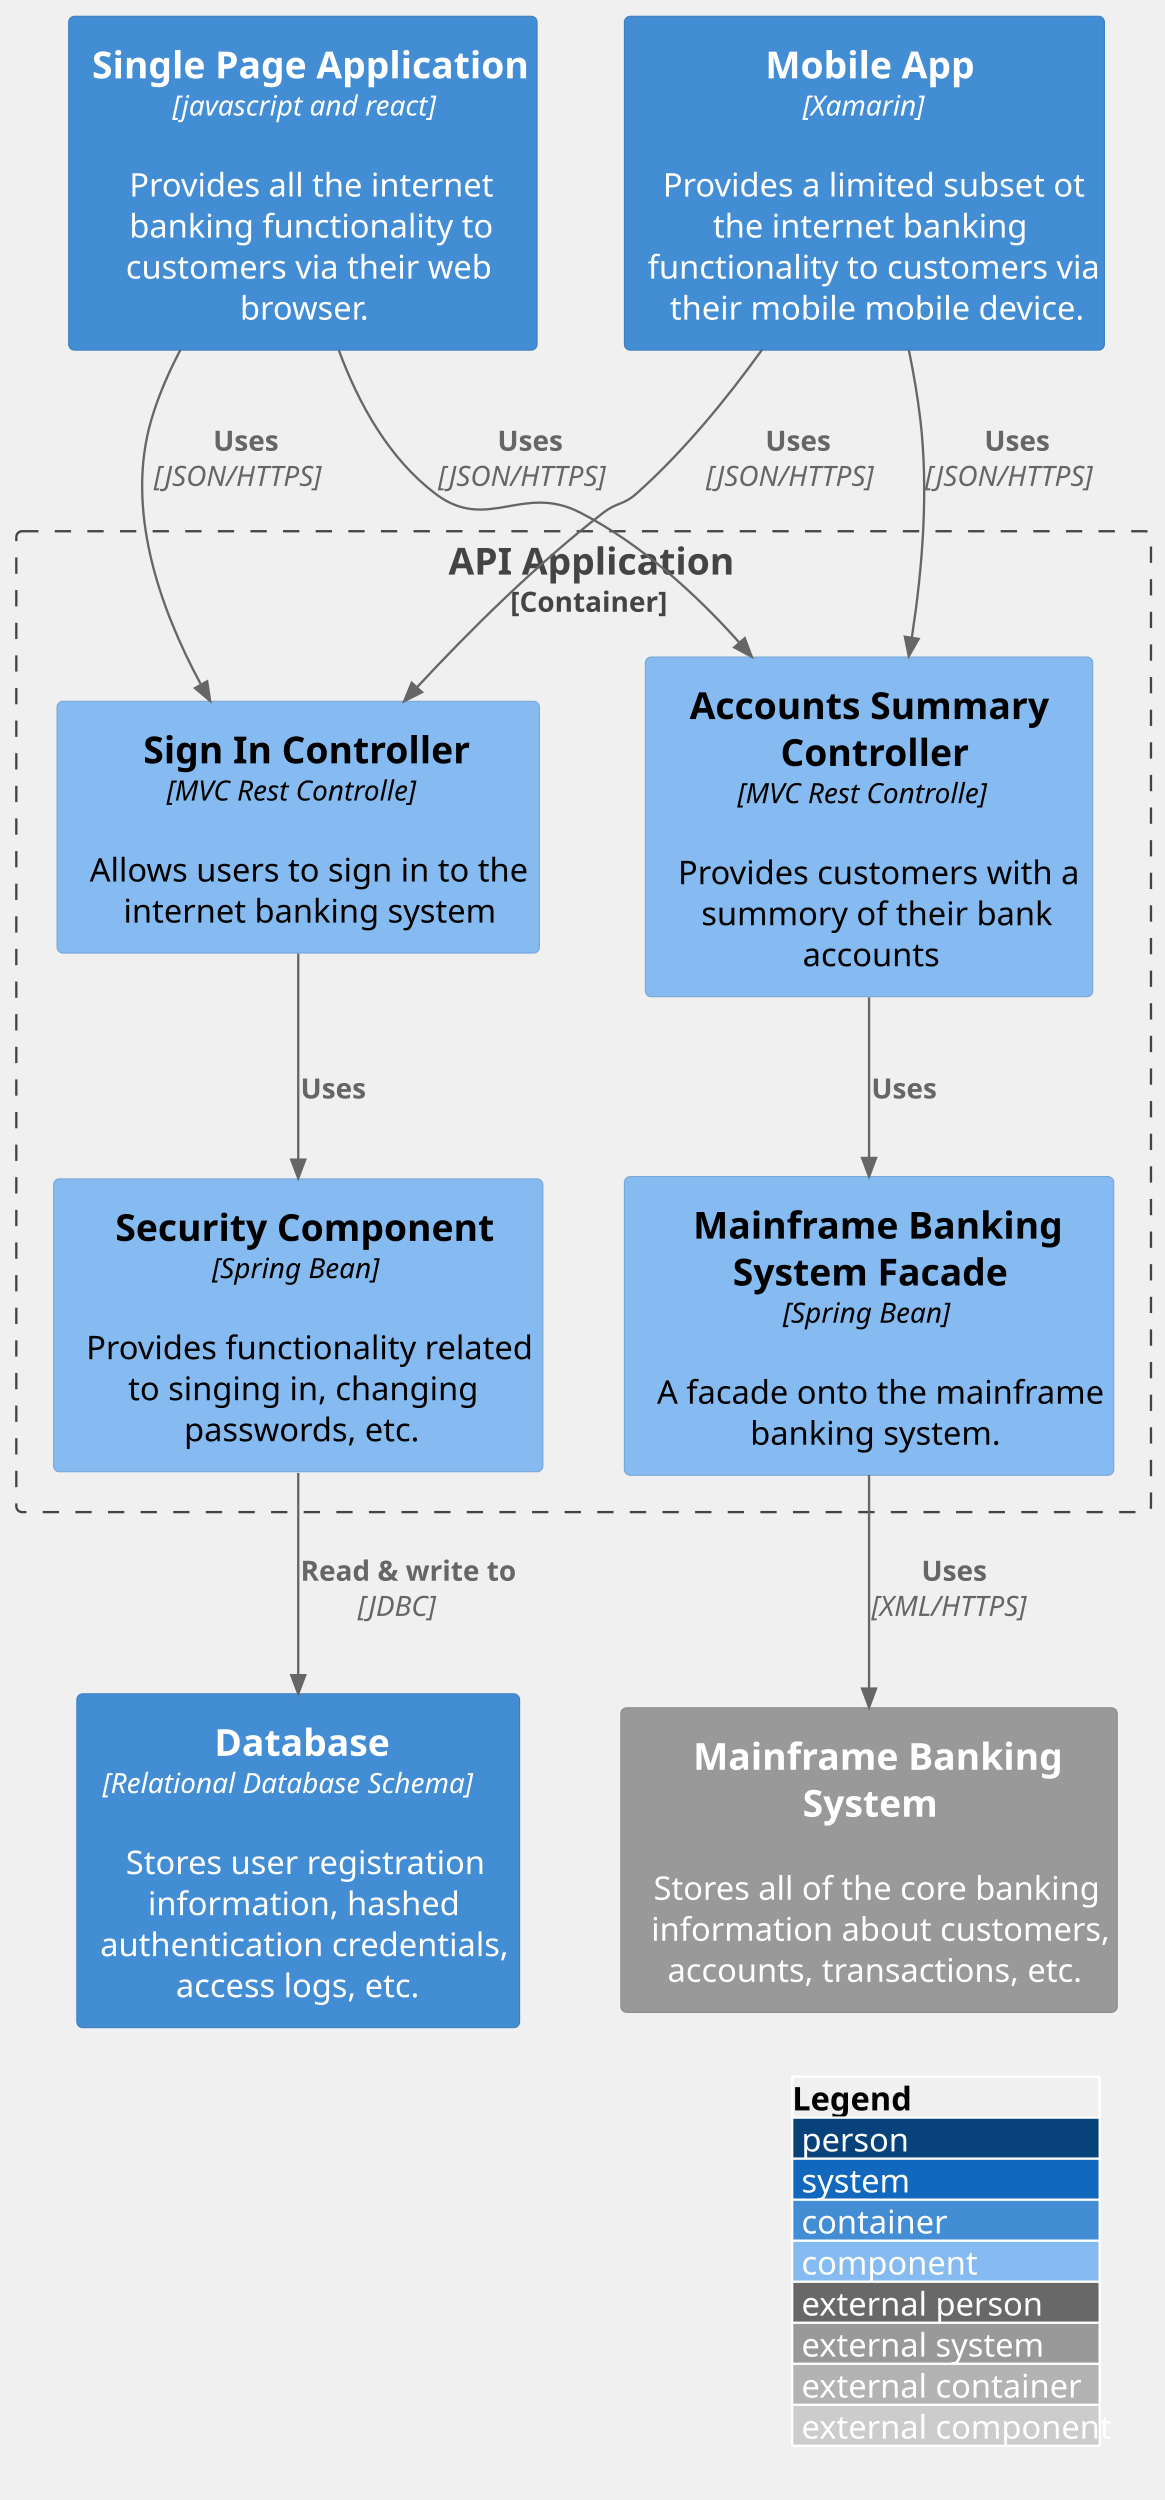
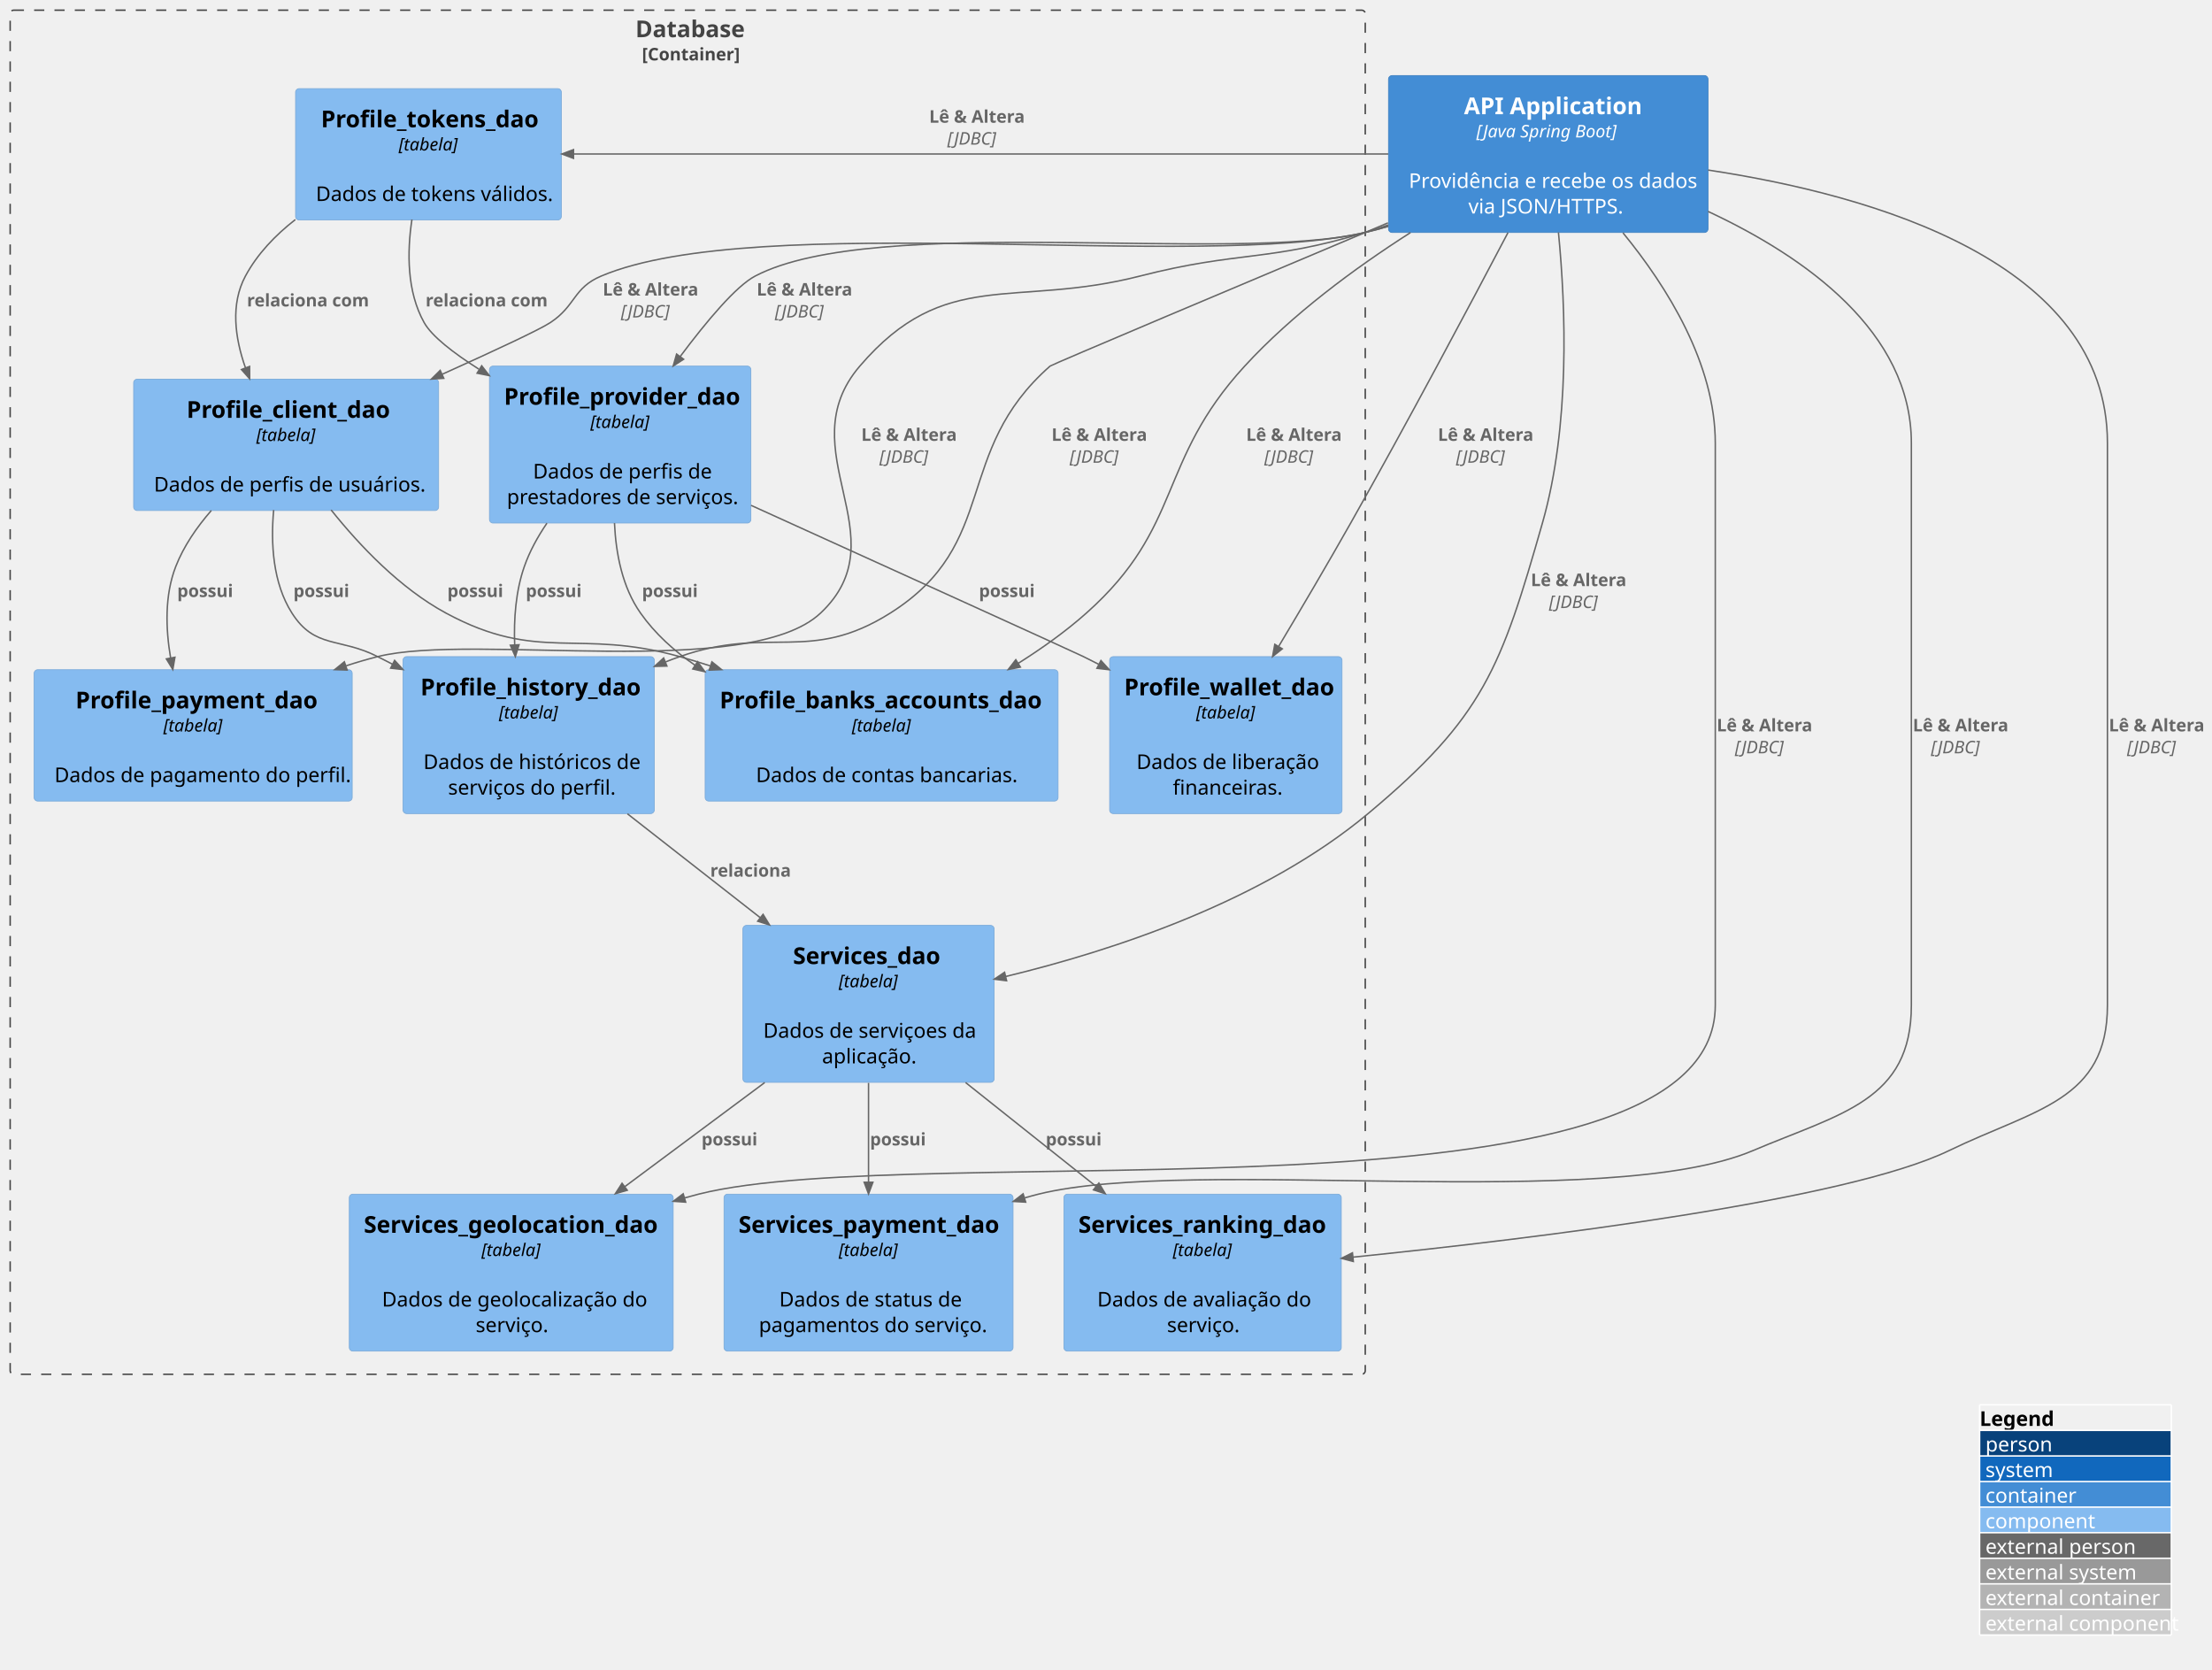
- <svg xmlns="http://www.w3.org/2000/svg" contentStyleType="text/css" height="1073px" preserveAspectRatio="none" style="width:500px;height:1073px;background:#FFFFFF;" version="1.1" viewBox="0 0 500 1073" width="500px" zoomAndPan="magnify">
+ <svg xmlns="http://www.w3.org/2000/svg" contentStyleType="text/css" height="1149px" preserveAspectRatio="none" style="width:1523px;height:1149px;background:#FFFFFF;" version="1.1" viewBox="0 0 1523 1149" width="1523px" zoomAndPan="magnify">
  <defs />
  <g>
-     <g id="cluster_api">
-       <rect height="421" rx="2.5" ry="2.5" style="stroke:#444444;stroke-width:1.0;fill:none;stroke-dasharray:7.0,7.0;" width="487" x="7" y="228" />
-       <text fill="#444444" font-family="sans-serif" font-size="16" font-weight="bold" lengthAdjust="spacing" textLength="116" x="192.5" y="246.609">API Application</text>
-       <text fill="#444444" font-family="sans-serif" font-size="12" font-weight="bold" lengthAdjust="spacing" textLength="63" x="219" y="262.582">[Container]</text>
-     </g>
-     <g id="elem_sign">
-       <rect fill="#85BBF0" height="108.047" rx="2.5" ry="2.5" style="stroke:#78A8D8;stroke-width:0.5;" width="207" x="24.5" y="301" />
-       <text fill="#000000" font-family="sans-serif" font-size="16" font-weight="bold" lengthAdjust="spacing" textLength="133" x="61.5" y="327.609">Sign In Controller</text>
-       <text fill="#000000" font-family="sans-serif" font-size="12" font-style="italic" lengthAdjust="spacing" textLength="113" x="71.5" y="343.582">[MVC Rest Controlle]</text>
-       <text fill="#000000" font-family="sans-serif" font-size="14" lengthAdjust="spacing" textLength="4" x="126" y="360.752"> </text>
-       <text fill="#000000" font-family="sans-serif" font-size="14" lengthAdjust="spacing" textLength="179" x="38.5" y="378.361">Allows users to sign in to the</text>
-       <text fill="#000000" font-family="sans-serif" font-size="14" lengthAdjust="spacing" textLength="150" x="53" y="395.971">internet banking system</text>
-     </g>
-     <g id="elem_accounts">
-       <rect fill="#85BBF0" height="145.781" rx="2.5" ry="2.5" style="stroke:#78A8D8;stroke-width:0.5;" width="192" x="277" y="282" />
-       <text fill="#000000" font-family="sans-serif" font-size="16" font-weight="bold" lengthAdjust="spacing" textLength="150" x="296" y="308.609">Accounts Summary</text>
-       <text fill="#000000" font-family="sans-serif" font-size="16" font-weight="bold" lengthAdjust="spacing" textLength="76" x="335" y="328.734">Controller</text>
-       <text fill="#000000" font-family="sans-serif" font-size="12" font-style="italic" lengthAdjust="spacing" textLength="113" x="316.5" y="344.707">[MVC Rest Controlle]</text>
-       <text fill="#000000" font-family="sans-serif" font-size="14" lengthAdjust="spacing" textLength="4" x="371" y="361.877"> </text>
-       <text fill="#000000" font-family="sans-serif" font-size="14" lengthAdjust="spacing" textLength="164" x="291" y="379.486">Provides customers with a</text>
-       <text fill="#000000" font-family="sans-serif" font-size="14" lengthAdjust="spacing" textLength="140" x="301" y="397.096">summory of their bank</text>
-       <text fill="#000000" font-family="sans-serif" font-size="14" lengthAdjust="spacing" textLength="57" x="344.5" y="414.705">accounts</text>
-     </g>
-     <g id="elem_security">
-       <rect fill="#85BBF0" height="125.656" rx="2.5" ry="2.5" style="stroke:#78A8D8;stroke-width:0.5;" width="210" x="23" y="506" />
-       <text fill="#000000" font-family="sans-serif" font-size="16" font-weight="bold" lengthAdjust="spacing" textLength="157" x="49.5" y="532.609">Security Component</text>
-       <text fill="#000000" font-family="sans-serif" font-size="12" font-style="italic" lengthAdjust="spacing" textLength="74" x="91" y="548.582">[Spring Bean]</text>
-       <text fill="#000000" font-family="sans-serif" font-size="14" lengthAdjust="spacing" textLength="4" x="126" y="565.752"> </text>
-       <text fill="#000000" font-family="sans-serif" font-size="14" lengthAdjust="spacing" textLength="182" x="37" y="583.361">Provides functionality related</text>
-       <text fill="#000000" font-family="sans-serif" font-size="14" lengthAdjust="spacing" textLength="142" x="55" y="600.971">to singing in, changing</text>
-       <text fill="#000000" font-family="sans-serif" font-size="14" lengthAdjust="spacing" textLength="98" x="79" y="618.58">passwords, etc.</text>
-     </g>
-     <g id="elem_mbsfacade">
-       <rect fill="#85BBF0" height="128.172" rx="2.5" ry="2.5" style="stroke:#78A8D8;stroke-width:0.5;" width="210" x="268" y="505" />
-       <text fill="#000000" font-family="sans-serif" font-size="16" font-weight="bold" lengthAdjust="spacing" textLength="147" x="297.5" y="531.609">Mainframe Banking</text>
-       <text fill="#000000" font-family="sans-serif" font-size="16" font-weight="bold" lengthAdjust="spacing" textLength="117" x="314.5" y="551.734">System Facade</text>
-       <text fill="#000000" font-family="sans-serif" font-size="12" font-style="italic" lengthAdjust="spacing" textLength="74" x="336" y="567.707">[Spring Bean]</text>
-       <text fill="#000000" font-family="sans-serif" font-size="14" lengthAdjust="spacing" textLength="4" x="371" y="584.877"> </text>
-       <text fill="#000000" font-family="sans-serif" font-size="14" lengthAdjust="spacing" textLength="182" x="282" y="602.486">A facade onto the mainframe</text>
-       <text fill="#000000" font-family="sans-serif" font-size="14" lengthAdjust="spacing" textLength="102" x="322" y="620.096">banking system.</text>
-     </g>
-     <g id="elem_spa">
-       <rect fill="#438DD5" height="143.266" rx="2.5" ry="2.5" style="stroke:#3C7FC0;stroke-width:0.5;" width="201" x="29.5" y="7" />
-       <text fill="#FFFFFF" font-family="sans-serif" font-size="16" font-weight="bold" lengthAdjust="spacing" textLength="181" x="39.5" y="33.609">Single Page Application</text>
-       <text fill="#FFFFFF" font-family="sans-serif" font-size="12" font-style="italic" lengthAdjust="spacing" textLength="112" x="74" y="49.582">[javascript and react]</text>
-       <text fill="#FFFFFF" font-family="sans-serif" font-size="14" lengthAdjust="spacing" textLength="4" x="128" y="66.752"> </text>
-       <text fill="#FFFFFF" font-family="sans-serif" font-size="14" lengthAdjust="spacing" textLength="149" x="55.5" y="84.361">Provides all the internet</text>
-       <text fill="#FFFFFF" font-family="sans-serif" font-size="14" lengthAdjust="spacing" textLength="145" x="55.5" y="101.971">banking functionality to</text>
-       <text fill="#FFFFFF" font-family="sans-serif" font-size="14" lengthAdjust="spacing" textLength="148" x="54" y="119.58">customers via their web</text>
-       <text fill="#FFFFFF" font-family="sans-serif" font-size="14" lengthAdjust="spacing" textLength="54" x="103" y="137.19">browser.</text>
-     </g>
-     <g id="elem_ma">
-       <rect fill="#438DD5" height="143.266" rx="2.5" ry="2.5" style="stroke:#3C7FC0;stroke-width:0.5;" width="206" x="268" y="7" />
-       <text fill="#FFFFFF" font-family="sans-serif" font-size="16" font-weight="bold" lengthAdjust="spacing" textLength="85" x="328.5" y="33.609">Mobile App</text>
-       <text fill="#FFFFFF" font-family="sans-serif" font-size="12" font-style="italic" lengthAdjust="spacing" textLength="53" x="344.5" y="49.582">[Xamarin]</text>
-       <text fill="#FFFFFF" font-family="sans-serif" font-size="14" lengthAdjust="spacing" textLength="4" x="369" y="66.752"> </text>
-       <text fill="#FFFFFF" font-family="sans-serif" font-size="14" lengthAdjust="spacing" textLength="173" x="284.5" y="84.361">Provides a limited subset ot</text>
-       <text fill="#FFFFFF" font-family="sans-serif" font-size="14" lengthAdjust="spacing" textLength="126" x="306" y="101.971">the internet banking</text>
-       <text fill="#FFFFFF" font-family="sans-serif" font-size="14" lengthAdjust="spacing" textLength="182" x="278" y="119.58">functionality to customers via</text>
-       <text fill="#FFFFFF" font-family="sans-serif" font-size="14" lengthAdjust="spacing" textLength="167" x="287.5" y="137.19">their mobile mobile device.</text>
-     </g>
-     <g id="elem_db">
-       <rect fill="#438DD5" height="143.266" rx="2.5" ry="2.5" style="stroke:#3C7FC0;stroke-width:0.5;" width="190" x="33" y="727" />
-       <text fill="#FFFFFF" font-family="sans-serif" font-size="16" font-weight="bold" lengthAdjust="spacing" textLength="72" x="92" y="753.609">Database</text>
-       <text fill="#FFFFFF" font-family="sans-serif" font-size="12" font-style="italic" lengthAdjust="spacing" textLength="168" x="44" y="769.582">[Relational Database Schema]</text>
-       <text fill="#FFFFFF" font-family="sans-serif" font-size="14" lengthAdjust="spacing" textLength="4" x="126" y="786.752"> </text>
-       <text fill="#FFFFFF" font-family="sans-serif" font-size="14" lengthAdjust="spacing" textLength="148" x="54" y="804.361">Stores user registration</text>
-       <text fill="#FFFFFF" font-family="sans-serif" font-size="14" lengthAdjust="spacing" textLength="125" x="63.5" y="821.971">information, hashed</text>
-       <text fill="#FFFFFF" font-family="sans-serif" font-size="14" lengthAdjust="spacing" textLength="166" x="43" y="839.58">authentication credentials,</text>
-       <text fill="#FFFFFF" font-family="sans-serif" font-size="14" lengthAdjust="spacing" textLength="105" x="75.5" y="857.189">access logs, etc.</text>
-     </g>
-     <g id="elem_mbs">
-       <rect fill="#999999" height="130.688" rx="2.5" ry="2.5" style="stroke:#8A8A8A;stroke-width:0.5;" width="213" x="266.5" y="733" />
-       <text fill="#FFFFFF" font-family="sans-serif" font-size="16" font-weight="bold" lengthAdjust="spacing" textLength="147" x="297.5" y="759.609">Mainframe Banking</text>
-       <text fill="#FFFFFF" font-family="sans-serif" font-size="16" font-weight="bold" lengthAdjust="spacing" textLength="57" x="344.5" y="779.734">System</text>
-       <text fill="#FFFFFF" font-family="sans-serif" font-size="14" lengthAdjust="spacing" textLength="4" x="371" y="797.783"> </text>
-       <text fill="#FFFFFF" font-family="sans-serif" font-size="14" lengthAdjust="spacing" textLength="185" x="280.5" y="815.393">Stores all of the core banking</text>
-       <text fill="#FFFFFF" font-family="sans-serif" font-size="14" lengthAdjust="spacing" textLength="183" x="279.5" y="833.002">information about customers,</text>
-       <text fill="#FFFFFF" font-family="sans-serif" font-size="14" lengthAdjust="spacing" textLength="173" x="286.5" y="850.611">accounts, transactions, etc.</text>
-     </g>
-     <g id="link_sign_security">
-       <path d="M128,409.22 C128,436.02 128,468.85 128,497.7 " fill="none" id="sign-to-security" style="stroke:#666666;stroke-width:1.0;" />
-       <polygon fill="#666666" points="128,505.72,131,497.72,125,497.72,128,505.72" style="stroke:#666666;stroke-width:1.0;" />
-       <text fill="#666666" font-family="sans-serif" font-size="12" font-weight="bold" lengthAdjust="spacing" textLength="29" x="129" y="471.457">Uses</text>
-     </g>
-     <g id="link_accounts_mbsfacade">
-       <path d="M373,428.07 C373,450.31 373,474.77 373,496.94 " fill="none" id="accounts-to-mbsfacade" style="stroke:#666666;stroke-width:1.0;" />
-       <polygon fill="#666666" points="373,504.99,376,496.99,370,496.99,373,504.99" style="stroke:#666666;stroke-width:1.0;" />
-       <text fill="#666666" font-family="sans-serif" font-size="12" font-weight="bold" lengthAdjust="spacing" textLength="29" x="374" y="471.457">Uses</text>
-     </g>
-     <g id="link_security_db">
-       <path d="M128,632.17 C128,658.87 128,690.38 128,718.69 " fill="none" id="security-to-db" style="stroke:#666666;stroke-width:1.0;" />
-       <polygon fill="#666666" points="128,726.98,131,718.98,125,718.98,128,726.98" style="stroke:#666666;stroke-width:1.0;" />
-       <text fill="#666666" font-family="sans-serif" font-size="12" font-weight="bold" lengthAdjust="spacing" textLength="87" x="129" y="678.457">Read &amp; write to</text>
-       <text fill="#666666" font-family="sans-serif" font-size="12" font-style="italic" lengthAdjust="spacing" textLength="38" x="153.5" y="693.551">[JDBC]</text>
-     </g>
-     <g id="link_mbsfacade_mbs">
-       <path d="M373,633.07 C373,661.44 373,695.09 373,724.54 " fill="none" id="mbsfacade-to-mbs" style="stroke:#666666;stroke-width:1.0;" />
-       <polygon fill="#666666" points="373,732.72,376,724.72,370,724.72,373,732.72" style="stroke:#666666;stroke-width:1.0;" />
-       <text fill="#666666" font-family="sans-serif" font-size="12" font-weight="bold" lengthAdjust="spacing" textLength="29" x="395.5" y="678.457">Uses</text>
-       <text fill="#666666" font-family="sans-serif" font-size="12" font-style="italic" lengthAdjust="spacing" textLength="72" x="374" y="693.551">[XML/HTTPS]</text>
-     </g>
-     <g id="link_spa_sign">
-       <path d="M77.48,150.07 C72.39,159.73 68,169.84 65,180 C53.71,218.24 68.18,260.3 86.08,293.49 " fill="none" id="spa-to-sign" style="stroke:#666666;stroke-width:1.0;" />
-       <polygon fill="#666666" points="90.19,300.86,88.91,292.413,83.671,295.337,90.19,300.86" style="stroke:#666666;stroke-width:1.0;" />
-       <text fill="#666666" font-family="sans-serif" font-size="12" font-weight="bold" lengthAdjust="spacing" textLength="29" x="91.5" y="193.457">Uses</text>
-       <text fill="#666666" font-family="sans-serif" font-size="12" font-style="italic" lengthAdjust="spacing" textLength="80" x="66" y="208.551">[JSON/HTTPS]</text>
-     </g>
-     <g id="link_spa_accounts">
-       <path d="M145.43,150.34 C153.94,173.4 167.01,196.92 187,212 C209.18,228.74 224.31,207.26 249,220 C274.88,233.35 298.15,254.37 317.36,275.84 " fill="none" id="spa-to-accounts" style="stroke:#666666;stroke-width:1.0;" />
-       <polygon fill="#666666" points="322.66,281.9,319.643,273.906,315.131,277.861,322.66,281.9" style="stroke:#666666;stroke-width:1.0;" />
-       <text fill="#666666" font-family="sans-serif" font-size="12" font-weight="bold" lengthAdjust="spacing" textLength="29" x="213.5" y="193.457">Uses</text>
-       <text fill="#666666" font-family="sans-serif" font-size="12" font-style="italic" lengthAdjust="spacing" textLength="80" x="188" y="208.551">[JSON/HTTPS]</text>
-     </g>
-     <g id="link_ma_sign">
-       <path d="M327.09,150.06 C311.66,171.52 293.1,194.13 273,212 C267.64,216.76 264.67,215.62 259,220 C230.4,242.1 201.95,270.26 178.91,295.05 " fill="none" id="ma-to-sign" style="stroke:#666666;stroke-width:1.0;" />
-       <polygon fill="#666666" points="173.48,300.94,181.109,297.093,176.699,293.025,173.48,300.94" style="stroke:#666666;stroke-width:1.0;" />
-       <text fill="#666666" font-family="sans-serif" font-size="12" font-weight="bold" lengthAdjust="spacing" textLength="29" x="328.5" y="193.457">Uses</text>
-       <text fill="#666666" font-family="sans-serif" font-size="12" font-style="italic" lengthAdjust="spacing" textLength="80" x="303" y="208.551">[JSON/HTTPS]</text>
-     </g>
-     <g id="link_ma_accounts">
-       <path d="M390.08,150.23 C392.11,160.16 393.86,170.29 395,180 C398.6,210.54 395.93,244.07 391.38,273.47 " fill="none" id="ma-to-accounts" style="stroke:#666666;stroke-width:1.0;" />
-       <polygon fill="#666666" points="390.05,281.65,394.283,274.228,388.359,273.275,390.05,281.65" style="stroke:#666666;stroke-width:1.0;" />
-       <text fill="#666666" font-family="sans-serif" font-size="12" font-weight="bold" lengthAdjust="spacing" textLength="29" x="422.5" y="193.457">Uses</text>
-       <text fill="#666666" font-family="sans-serif" font-size="12" font-style="italic" lengthAdjust="spacing" textLength="80" x="397" y="208.551">[JSON/HTTPS]</text>
-     </g>
-     <rect height="174.484" rx="7.5" ry="7.5" style="stroke:#00000000;stroke-width:1.0;fill:none;" width="144" x="334" y="883.266" />
-     <text fill="#000000" font-family="sans-serif" font-size="14" font-weight="bold" lengthAdjust="spacing" textLength="53" x="340" y="905.799">Legend</text>
-     <text fill="#FFFFFF" font-family="sans-serif" font-size="14" lengthAdjust="spacing" textLength="4" x="393" y="905.799"> </text>
-     <rect fill="#08427B" height="17.609" style="stroke:none;stroke-width:1.0;" width="132" x="340" y="908.875" />
-     <text fill="#FFFFFF" font-family="sans-serif" font-size="14" lengthAdjust="spacing" textLength="44" x="344" y="923.408">person</text>
-     <rect fill="#1168BD" height="17.609" style="stroke:none;stroke-width:1.0;" width="132" x="340" y="926.484" />
-     <text fill="#FFFFFF" font-family="sans-serif" font-size="14" lengthAdjust="spacing" textLength="44" x="344" y="941.018">system</text>
-     <rect fill="#438DD5" height="17.609" style="stroke:none;stroke-width:1.0;" width="132" x="340" y="944.094" />
-     <text fill="#FFFFFF" font-family="sans-serif" font-size="14" lengthAdjust="spacing" textLength="59" x="344" y="958.627">container</text>
-     <rect fill="#85BBF0" height="17.609" style="stroke:none;stroke-width:1.0;" width="132" x="340" y="961.703" />
-     <text fill="#FFFFFF" font-family="sans-serif" font-size="14" lengthAdjust="spacing" textLength="70" x="344" y="976.236">component</text>
-     <rect fill="#686868" height="17.609" style="stroke:none;stroke-width:1.0;" width="132" x="340" y="979.312" />
-     <text fill="#FFFFFF" font-family="sans-serif" font-size="14" lengthAdjust="spacing" textLength="98" x="344" y="993.846">external person</text>
-     <rect fill="#999999" height="17.609" style="stroke:none;stroke-width:1.0;" width="132" x="340" y="996.922" />
-     <text fill="#FFFFFF" font-family="sans-serif" font-size="14" lengthAdjust="spacing" textLength="98" x="344" y="1011.455">external system</text>
-     <rect fill="#B3B3B3" height="17.609" style="stroke:none;stroke-width:1.0;" width="132" x="340" y="1014.531" />
-     <text fill="#FFFFFF" font-family="sans-serif" font-size="14" lengthAdjust="spacing" textLength="113" x="344" y="1029.064">external container</text>
-     <rect fill="#CCCCCC" height="17.609" style="stroke:none;stroke-width:1.0;" width="132" x="340" y="1032.141" />
-     <text fill="#FFFFFF" font-family="sans-serif" font-size="14" lengthAdjust="spacing" textLength="124" x="344" y="1046.674">external component</text>
-     <line style="stroke:#FFFFFF;stroke-width:1.0;" x1="340" x2="472" y1="891.266" y2="891.266" />
-     <line style="stroke:#FFFFFF;stroke-width:1.0;" x1="340" x2="472" y1="908.875" y2="908.875" />
-     <line style="stroke:#FFFFFF;stroke-width:1.0;" x1="340" x2="472" y1="926.484" y2="926.484" />
-     <line style="stroke:#FFFFFF;stroke-width:1.0;" x1="340" x2="472" y1="944.094" y2="944.094" />
-     <line style="stroke:#FFFFFF;stroke-width:1.0;" x1="340" x2="472" y1="961.703" y2="961.703" />
-     <line style="stroke:#FFFFFF;stroke-width:1.0;" x1="340" x2="472" y1="979.312" y2="979.312" />
-     <line style="stroke:#FFFFFF;stroke-width:1.0;" x1="340" x2="472" y1="996.922" y2="996.922" />
-     <line style="stroke:#FFFFFF;stroke-width:1.0;" x1="340" x2="472" y1="1014.531" y2="1014.531" />
-     <line style="stroke:#FFFFFF;stroke-width:1.0;" x1="340" x2="472" y1="1032.141" y2="1032.141" />
-     <line style="stroke:#FFFFFF;stroke-width:1.0;" x1="340" x2="472" y1="1049.75" y2="1049.75" />
-     <line style="stroke:#FFFFFF;stroke-width:1.0;" x1="340" x2="340" y1="891.266" y2="1049.75" />
-     <line style="stroke:#FFFFFF;stroke-width:1.0;" x1="472" x2="472" y1="891.266" y2="1049.75" />
+     <g id="cluster_database">
+       <rect height="939" rx="2.5" ry="2.5" style="stroke:#444444;stroke-width:1.0;fill:none;stroke-dasharray:7.0,7.0;" width="933" x="7" y="7" />
+       <text fill="#444444" font-family="sans-serif" font-size="16" font-weight="bold" lengthAdjust="spacing" textLength="72" x="437.5" y="25.609">Database</text>
+       <text fill="#444444" font-family="sans-serif" font-size="12" font-weight="bold" lengthAdjust="spacing" textLength="63" x="442" y="41.582">[Container]</text>
+     </g>
+     <g id="elem_pt">
+       <rect fill="#85BBF0" height="90.438" rx="2.5" ry="2.5" style="stroke:#78A8D8;stroke-width:0.5;" width="183" x="203.5" y="61" />
+       <text fill="#000000" font-family="sans-serif" font-size="16" font-weight="bold" lengthAdjust="spacing" textLength="148" x="221" y="87.609">Profile_tokens_dao</text>
+       <text fill="#000000" font-family="sans-serif" font-size="12" font-style="italic" lengthAdjust="spacing" textLength="41" x="274.5" y="103.582">[tabela]</text>
+       <text fill="#000000" font-family="sans-serif" font-size="14" lengthAdjust="spacing" textLength="4" x="293" y="120.752"> </text>
+       <text fill="#000000" font-family="sans-serif" font-size="14" lengthAdjust="spacing" textLength="159" x="217.5" y="138.361">Dados de tokens válidos.</text>
+     </g>
+     <g id="elem_pc">
+       <rect fill="#85BBF0" height="90.438" rx="2.5" ry="2.5" style="stroke:#78A8D8;stroke-width:0.5;" width="210" x="92" y="261" />
+       <text fill="#000000" font-family="sans-serif" font-size="16" font-weight="bold" lengthAdjust="spacing" textLength="137" x="128.5" y="287.609">Profile_client_dao</text>
+       <text fill="#000000" font-family="sans-serif" font-size="12" font-style="italic" lengthAdjust="spacing" textLength="41" x="176.5" y="303.582">[tabela]</text>
+       <text fill="#000000" font-family="sans-serif" font-size="14" lengthAdjust="spacing" textLength="4" x="195" y="320.752"> </text>
+       <text fill="#000000" font-family="sans-serif" font-size="14" lengthAdjust="spacing" textLength="182" x="106" y="338.361">Dados de perfis de usuários.</text>
+     </g>
+     <g id="elem_pp">
+       <rect fill="#85BBF0" height="108.047" rx="2.5" ry="2.5" style="stroke:#78A8D8;stroke-width:0.5;" width="180" x="337" y="252" />
+       <text fill="#000000" font-family="sans-serif" font-size="16" font-weight="bold" lengthAdjust="spacing" textLength="160" x="347" y="278.609">Profile_provider_dao</text>
+       <text fill="#000000" font-family="sans-serif" font-size="12" font-style="italic" lengthAdjust="spacing" textLength="41" x="406.5" y="294.582">[tabela]</text>
+       <text fill="#000000" font-family="sans-serif" font-size="14" lengthAdjust="spacing" textLength="4" x="425" y="311.752"> </text>
+       <text fill="#000000" font-family="sans-serif" font-size="14" lengthAdjust="spacing" textLength="120" x="367" y="329.361">Dados de perfis de</text>
+       <text fill="#000000" font-family="sans-serif" font-size="14" lengthAdjust="spacing" textLength="156" x="349" y="346.971">prestadores de serviços.</text>
+     </g>
+     <g id="elem_ppc">
+       <rect fill="#85BBF0" height="90.438" rx="2.5" ry="2.5" style="stroke:#78A8D8;stroke-width:0.5;" width="219" x="23.5" y="461" />
+       <text fill="#000000" font-family="sans-serif" font-size="16" font-weight="bold" lengthAdjust="spacing" textLength="162" x="52" y="487.609">Profile_payment_dao</text>
+       <text fill="#000000" font-family="sans-serif" font-size="12" font-style="italic" lengthAdjust="spacing" textLength="41" x="112.5" y="503.582">[tabela]</text>
+       <text fill="#000000" font-family="sans-serif" font-size="14" lengthAdjust="spacing" textLength="4" x="131" y="520.752"> </text>
+       <text fill="#000000" font-family="sans-serif" font-size="14" lengthAdjust="spacing" textLength="195" x="37.5" y="538.361">Dados de pagamento do perfil.</text>
+     </g>
+     <g id="elem_ph">
+       <rect fill="#85BBF0" height="108.047" rx="2.5" ry="2.5" style="stroke:#78A8D8;stroke-width:0.5;" width="173" x="277.5" y="452" />
+       <text fill="#000000" font-family="sans-serif" font-size="16" font-weight="bold" lengthAdjust="spacing" textLength="149" x="289.5" y="478.609">Profile_history_dao</text>
+       <text fill="#000000" font-family="sans-serif" font-size="12" font-style="italic" lengthAdjust="spacing" textLength="41" x="343.5" y="494.582">[tabela]</text>
+       <text fill="#000000" font-family="sans-serif" font-size="14" lengthAdjust="spacing" textLength="4" x="362" y="511.752"> </text>
+       <text fill="#000000" font-family="sans-serif" font-size="14" lengthAdjust="spacing" textLength="145" x="291.5" y="529.361">Dados de históricos de</text>
+       <text fill="#000000" font-family="sans-serif" font-size="14" lengthAdjust="spacing" textLength="111" x="308.5" y="546.971">serviços do perfil.</text>
+     </g>
+     <g id="elem_pba">
+       <rect fill="#85BBF0" height="90.438" rx="2.5" ry="2.5" style="stroke:#78A8D8;stroke-width:0.5;" width="243" x="485.5" y="461" />
+       <text fill="#000000" font-family="sans-serif" font-size="16" font-weight="bold" lengthAdjust="spacing" textLength="223" x="495.5" y="487.609">Profile_banks_accounts_dao</text>
+       <text fill="#000000" font-family="sans-serif" font-size="12" font-style="italic" lengthAdjust="spacing" textLength="41" x="586.5" y="503.582">[tabela]</text>
+       <text fill="#000000" font-family="sans-serif" font-size="14" lengthAdjust="spacing" textLength="4" x="605" y="520.752"> </text>
+       <text fill="#000000" font-family="sans-serif" font-size="14" lengthAdjust="spacing" textLength="177" x="520.5" y="538.361">Dados de contas bancarias.</text>
+     </g>
+     <g id="elem_pbw">
+       <rect fill="#85BBF0" height="108.047" rx="2.5" ry="2.5" style="stroke:#78A8D8;stroke-width:0.5;" width="160" x="764" y="452" />
+       <text fill="#000000" font-family="sans-serif" font-size="16" font-weight="bold" lengthAdjust="spacing" textLength="140" x="774" y="478.609">Profile_wallet_dao</text>
+       <text fill="#000000" font-family="sans-serif" font-size="12" font-style="italic" lengthAdjust="spacing" textLength="41" x="823.5" y="494.582">[tabela]</text>
+       <text fill="#000000" font-family="sans-serif" font-size="14" lengthAdjust="spacing" textLength="4" x="842" y="511.752"> </text>
+       <text fill="#000000" font-family="sans-serif" font-size="14" lengthAdjust="spacing" textLength="123" x="782.5" y="529.361">Dados de liberação</text>
+       <text fill="#000000" font-family="sans-serif" font-size="14" lengthAdjust="spacing" textLength="73" x="807.5" y="546.971">financeiras.</text>
+     </g>
+     <g id="elem_service">
+       <rect fill="#85BBF0" height="108.047" rx="2.5" ry="2.5" style="stroke:#78A8D8;stroke-width:0.5;" width="173" x="511.5" y="637" />
+       <text fill="#000000" font-family="sans-serif" font-size="16" font-weight="bold" lengthAdjust="spacing" textLength="104" x="546" y="663.609">Services_dao</text>
+       <text fill="#000000" font-family="sans-serif" font-size="12" font-style="italic" lengthAdjust="spacing" textLength="41" x="577.5" y="679.582">[tabela]</text>
+       <text fill="#000000" font-family="sans-serif" font-size="14" lengthAdjust="spacing" textLength="4" x="596" y="696.752"> </text>
+       <text fill="#000000" font-family="sans-serif" font-size="14" lengthAdjust="spacing" textLength="145" x="525.5" y="714.361">Dados de serviçoes da</text>
+       <text fill="#000000" font-family="sans-serif" font-size="14" lengthAdjust="spacing" textLength="64" x="566" y="731.971">aplicação.</text>
+     </g>
+     <g id="elem_sg">
+       <rect fill="#85BBF0" height="108.047" rx="2.5" ry="2.5" style="stroke:#78A8D8;stroke-width:0.5;" width="223" x="240.5" y="822" />
+       <text fill="#000000" font-family="sans-serif" font-size="16" font-weight="bold" lengthAdjust="spacing" textLength="203" x="250.5" y="848.609">Services_geolocation_dao</text>
+       <text fill="#000000" font-family="sans-serif" font-size="12" font-style="italic" lengthAdjust="spacing" textLength="41" x="331.5" y="864.582">[tabela]</text>
+       <text fill="#000000" font-family="sans-serif" font-size="14" lengthAdjust="spacing" textLength="4" x="350" y="881.752"> </text>
+       <text fill="#000000" font-family="sans-serif" font-size="14" lengthAdjust="spacing" textLength="178" x="263" y="899.361">Dados de geolocalização do</text>
+       <text fill="#000000" font-family="sans-serif" font-size="14" lengthAdjust="spacing" textLength="49" x="327.5" y="916.971">serviço.</text>
+     </g>
+     <g id="elem_sp">
+       <rect fill="#85BBF0" height="108.047" rx="2.5" ry="2.5" style="stroke:#78A8D8;stroke-width:0.5;" width="199" x="498.5" y="822" />
+       <text fill="#000000" font-family="sans-serif" font-size="16" font-weight="bold" lengthAdjust="spacing" textLength="179" x="508.5" y="848.609">Services_payment_dao</text>
+       <text fill="#000000" font-family="sans-serif" font-size="12" font-style="italic" lengthAdjust="spacing" textLength="41" x="577.5" y="864.582">[tabela]</text>
+       <text fill="#000000" font-family="sans-serif" font-size="14" lengthAdjust="spacing" textLength="4" x="596" y="881.752"> </text>
+       <text fill="#000000" font-family="sans-serif" font-size="14" lengthAdjust="spacing" textLength="123" x="536.5" y="899.361">Dados de status de</text>
+       <text fill="#000000" font-family="sans-serif" font-size="14" lengthAdjust="spacing" textLength="151" x="522.5" y="916.971">pagamentos do serviço.</text>
+     </g>
+     <g id="elem_sr">
+       <rect fill="#85BBF0" height="108.047" rx="2.5" ry="2.5" style="stroke:#78A8D8;stroke-width:0.5;" width="191" x="732.5" y="822" />
+       <text fill="#000000" font-family="sans-serif" font-size="16" font-weight="bold" lengthAdjust="spacing" textLength="171" x="742.5" y="848.609">Services_ranking_dao</text>
+       <text fill="#000000" font-family="sans-serif" font-size="12" font-style="italic" lengthAdjust="spacing" textLength="41" x="807.5" y="864.582">[tabela]</text>
+       <text fill="#000000" font-family="sans-serif" font-size="14" lengthAdjust="spacing" textLength="4" x="826" y="881.752"> </text>
+       <text fill="#000000" font-family="sans-serif" font-size="14" lengthAdjust="spacing" textLength="145" x="755.5" y="899.361">Dados de avaliação do</text>
+       <text fill="#000000" font-family="sans-serif" font-size="14" lengthAdjust="spacing" textLength="49" x="803.5" y="916.971">serviço.</text>
+     </g>
+     <g id="elem_api">
+       <rect fill="#438DD5" height="108.047" rx="2.5" ry="2.5" style="stroke:#3C7FC0;stroke-width:0.5;" width="220" x="956" y="52" />
+       <text fill="#FFFFFF" font-family="sans-serif" font-size="16" font-weight="bold" lengthAdjust="spacing" textLength="116" x="1008" y="78.609">API Application</text>
+       <text fill="#FFFFFF" font-family="sans-serif" font-size="12" font-style="italic" lengthAdjust="spacing" textLength="99" x="1016.5" y="94.582">[Java Spring Boot]</text>
+       <text fill="#FFFFFF" font-family="sans-serif" font-size="14" lengthAdjust="spacing" textLength="4" x="1064" y="111.752"> </text>
+       <text fill="#FFFFFF" font-family="sans-serif" font-size="14" lengthAdjust="spacing" textLength="196" x="970" y="129.361">Providência e recebe os dados</text>
+       <text fill="#FFFFFF" font-family="sans-serif" font-size="14" lengthAdjust="spacing" textLength="110" x="1011" y="146.971">via JSON/HTTPS.</text>
+     </g>
+     <g id="link_pt_pc">
+       <path d="M203.36,151.14 C189.55,161.89 177.2,174.78 169,190 C158.59,209.33 161.74,232.56 168.96,253.06 " fill="none" id="pt-to-pc" style="stroke:#666666;stroke-width:1.0;" />
+       <polygon fill="#666666" points="171.9,260.77,171.845,252.226,166.24,254.369,171.9,260.77" style="stroke:#666666;stroke-width:1.0;" />
+       <text fill="#666666" font-family="sans-serif" font-size="12" font-weight="bold" lengthAdjust="spacing" textLength="81" x="170" y="210.957">relaciona com</text>
+     </g>
+     <g id="link_pt_pp">
+       <path d="M283.62,151.06 C280.23,173.62 280.11,200.73 292,222 C297.24,231.38 311.86,242.77 329.64,254.06 " fill="none" id="pt-to-pp" style="stroke:#666666;stroke-width:1.0;" />
+       <polygon fill="#666666" points="336.88,258.55,331.66,251.786,328.5,256.886,336.88,258.55" style="stroke:#666666;stroke-width:1.0;" />
+       <text fill="#666666" font-family="sans-serif" font-size="12" font-weight="bold" lengthAdjust="spacing" textLength="81" x="293" y="210.957">relaciona com</text>
+     </g>
+     <g id="link_pc_ppc">
+       <path d="M145.48,351.42 C135.5,362.88 126.45,375.98 121,390 C113.33,409.74 114.02,432.74 117.48,452.96 " fill="none" id="pc-to-ppc" style="stroke:#666666;stroke-width:1.0;" />
+       <polygon fill="#666666" points="118.99,460.85,120.437,452.429,114.543,453.555,118.99,460.85" style="stroke:#666666;stroke-width:1.0;" />
+       <text fill="#666666" font-family="sans-serif" font-size="12" font-weight="bold" lengthAdjust="spacing" textLength="38" x="122" y="410.957">possui</text>
+     </g>
+     <g id="link_pc_ph">
+       <path d="M188.42,351.09 C186.35,373.92 187.79,401.28 201,422 C216.81,446.8 233.78,438.65 260,452 C263.38,453.72 266.82,455.47 270.29,457.24 " fill="none" id="pc-to-ph" style="stroke:#666666;stroke-width:1.0;" />
+       <polygon fill="#666666" points="277.46,460.89,271.691,454.587,268.97,459.935,277.46,460.89" style="stroke:#666666;stroke-width:1.0;" />
+       <text fill="#666666" font-family="sans-serif" font-size="12" font-weight="bold" lengthAdjust="spacing" textLength="38" x="202" y="410.957">possui</text>
+     </g>
+     <g id="link_pc_pba">
+       <path d="M227.98,351.02 C247.75,375.75 275.53,404.98 307,422 C371.02,456.64 397.93,432.29 468,452 C474.94,453.95 482.01,456.11 489.12,458.4 " fill="none" id="pc-to-pba" style="stroke:#666666;stroke-width:1.0;" />
+       <polygon fill="#666666" points="496.83,460.94,490.168,455.59,488.293,461.29,496.83,460.94" style="stroke:#666666;stroke-width:1.0;" />
+       <text fill="#666666" font-family="sans-serif" font-size="12" font-weight="bold" lengthAdjust="spacing" textLength="38" x="308" y="410.957">possui</text>
+     </g>
+     <g id="link_pp_ph">
+       <path d="M376.58,360.12 C370.2,369.47 364.64,379.57 361,390 C355.09,406.92 353.69,426.12 354.37,443.91 " fill="none" id="pp-to-ph" style="stroke:#666666;stroke-width:1.0;" />
+       <polygon fill="#666666" points="354.82,451.97,357.372,443.816,351.382,444.148,354.82,451.97" style="stroke:#666666;stroke-width:1.0;" />
+       <text fill="#666666" font-family="sans-serif" font-size="12" font-weight="bold" lengthAdjust="spacing" textLength="38" x="362" y="410.957">possui</text>
+     </g>
+     <g id="link_pp_pba">
+       <path d="M423.08,360.07 C424.04,381.01 428.48,404.25 441,422 C450.98,436.16 464.09,448.03 478.58,457.95 " fill="none" id="pp-to-pba" style="stroke:#666666;stroke-width:1.0;" />
+       <polygon fill="#666666" points="485.33,462.38,480.286,455.483,476.995,460.5,485.33,462.38" style="stroke:#666666;stroke-width:1.0;" />
+       <text fill="#666666" font-family="sans-serif" font-size="12" font-weight="bold" lengthAdjust="spacing" textLength="38" x="442" y="410.957">possui</text>
+     </g>
+     <g id="link_pp_pbw">
+       <path d="M517.14,347.88 C609.49,389.78 740.38,449.21 746,452 C749.45,453.71 752.95,455.48 756.48,457.28 " fill="none" id="pp-to-pbw" style="stroke:#666666;stroke-width:1.0;" />
+       <polygon fill="#666666" points="763.75,461.02,758.007,454.694,755.264,460.031,763.75,461.02" style="stroke:#666666;stroke-width:1.0;" />
+       <text fill="#666666" font-family="sans-serif" font-size="12" font-weight="bold" lengthAdjust="spacing" textLength="38" x="674" y="410.957">possui</text>
+     </g>
+     <g id="link_ph_service">
+       <path d="M432,560.18 C460.6,582.55 493.97,608.64 523.26,631.55 " fill="none" id="ph-to-service" style="stroke:#666666;stroke-width:1.0;" />
+       <polygon fill="#666666" points="529.83,636.69,525.378,629.398,521.681,634.124,529.83,636.69" style="stroke:#666666;stroke-width:1.0;" />
+       <text fill="#666666" font-family="sans-serif" font-size="12" font-weight="bold" lengthAdjust="spacing" textLength="53" x="489" y="603.457">relaciona</text>
+     </g>
+     <g id="link_service_sg">
+       <path d="M526.52,745.18 C496.32,767.64 461.07,793.86 430.18,816.84 " fill="none" id="service-to-sg" style="stroke:#666666;stroke-width:1.0;" />
+       <polygon fill="#666666" points="423.66,821.69,431.869,819.322,428.288,814.508,423.66,821.69" style="stroke:#666666;stroke-width:1.0;" />
+       <text fill="#666666" font-family="sans-serif" font-size="12" font-weight="bold" lengthAdjust="spacing" textLength="38" x="483" y="788.457">possui</text>
+     </g>
+     <g id="link_service_sp">
+       <path d="M598,745.42 C598,766.85 598,791.66 598,813.8 " fill="none" id="service-to-sp" style="stroke:#666666;stroke-width:1.0;" />
+       <polygon fill="#666666" points="598,821.83,601,813.83,595,813.83,598,821.83" style="stroke:#666666;stroke-width:1.0;" />
+       <text fill="#666666" font-family="sans-serif" font-size="12" font-weight="bold" lengthAdjust="spacing" textLength="38" x="599" y="788.457">possui</text>
+     </g>
+     <g id="link_service_sr">
+       <path d="M664.83,745.18 C692.95,767.55 725.75,793.64 754.54,816.55 " fill="none" id="service-to-sr" style="stroke:#666666;stroke-width:1.0;" />
+       <polygon fill="#666666" points="761,821.69,756.603,814.365,752.87,819.062,761,821.69" style="stroke:#666666;stroke-width:1.0;" />
+       <text fill="#666666" font-family="sans-serif" font-size="12" font-weight="bold" lengthAdjust="spacing" textLength="38" x="720" y="788.457">possui</text>
+     </g>
+     <g id="link_api_pt">
+       <path d="M955.83,106 C805.8,106 539.42,106 394.92,106 " fill="none" id="api-to-pt" style="stroke:#666666;stroke-width:1.0;" />
+       <polygon fill="#666666" points="386.85,106,394.85,109,394.85,103,386.85,106" style="stroke:#666666;stroke-width:1.0;" />
+       <text fill="#666666" font-family="sans-serif" font-size="12" font-weight="bold" lengthAdjust="spacing" textLength="63" x="639.75" y="84.457">Lê &amp; Altera</text>
+       <text fill="#666666" font-family="sans-serif" font-size="12" font-style="italic" lengthAdjust="spacing" textLength="38" x="652.25" y="99.551">[JDBC]</text>
+     </g>
+     <g id="link_api_pc">
+       <path d="M955.73,155.84 C950.46,157.39 945.2,158.8 940,160 C825.94,186.41 521.89,144.54 414,190 C394.58,198.18 396.58,210.37 379,222 C371.41,227.02 339.54,241.84 304.53,257.59 " fill="none" id="api-to-pc" style="stroke:#666666;stroke-width:1.0;" />
+       <polygon fill="#666666" points="297.02,260.96,305.546,260.412,303.084,254.941,297.02,260.96" style="stroke:#666666;stroke-width:1.0;" />
+       <text fill="#666666" font-family="sans-serif" font-size="12" font-weight="bold" lengthAdjust="spacing" textLength="63" x="415" y="203.457">Lê &amp; Altera</text>
+       <text fill="#666666" font-family="sans-serif" font-size="12" font-style="italic" lengthAdjust="spacing" textLength="38" x="427.5" y="218.551">[JDBC]</text>
+     </g>
+     <g id="link_api_pp">
+       <path d="M955.71,155.74 C950.45,157.33 945.19,158.76 940,160 C849,181.76 602.95,146.7 520,190 C506.84,196.87 486.58,221.01 468.33,245.41 " fill="none" id="api-to-pp" style="stroke:#666666;stroke-width:1.0;" />
+       <polygon fill="#666666" points="463.5,251.94,470.67,247.294,465.847,243.725,463.5,251.94" style="stroke:#666666;stroke-width:1.0;" />
+       <text fill="#666666" font-family="sans-serif" font-size="12" font-weight="bold" lengthAdjust="spacing" textLength="63" x="521" y="203.457">Lê &amp; Altera</text>
+       <text fill="#666666" font-family="sans-serif" font-size="12" font-style="italic" lengthAdjust="spacing" textLength="38" x="533.5" y="218.551">[JDBC]</text>
+     </g>
+     <g id="link_api_ppc">
+       <path d="M955.85,154.85 C950.52,156.69 945.22,158.41 940,160 C872.86,180.38 852.97,172.57 785,190 C697.73,212.38 650.64,183.6 592,252 C542.21,310.08 620.68,369.54 565,422 C515.43,468.7 326.04,435.37 260,452 C252.85,453.8 245.59,455.93 238.33,458.3 " fill="none" id="api-to-ppc" style="stroke:#666666;stroke-width:1.0;" />
+       <polygon fill="#666666" points="230.47,460.95,239.009,461.237,237.093,455.552,230.47,460.95" style="stroke:#666666;stroke-width:1.0;" />
+       <text fill="#666666" font-family="sans-serif" font-size="12" font-weight="bold" lengthAdjust="spacing" textLength="63" x="593" y="303.457">Lê &amp; Altera</text>
+       <text fill="#666666" font-family="sans-serif" font-size="12" font-style="italic" lengthAdjust="spacing" textLength="38" x="605.5" y="318.551">[JDBC]</text>
+     </g>
+     <g id="link_api_ph">
+       <path d="M955.63,153.42 C855.81,195.44 724.2,250.94 723,252 C655.42,311.43 689.1,373.96 613,422 C557.35,457.13 530.09,430.2 468,452 C464.77,453.13 461.52,454.35 458.26,455.63 " fill="none" id="api-to-ph" style="stroke:#666666;stroke-width:1.0;" />
+       <polygon fill="#666666" points="450.64,458.72,459.181,458.495,456.927,452.934,450.64,458.72" style="stroke:#666666;stroke-width:1.0;" />
+       <text fill="#666666" font-family="sans-serif" font-size="12" font-weight="bold" lengthAdjust="spacing" textLength="63" x="724" y="303.457">Lê &amp; Altera</text>
+       <text fill="#666666" font-family="sans-serif" font-size="12" font-style="italic" lengthAdjust="spacing" textLength="38" x="736.5" y="318.551">[JDBC]</text>
+     </g>
+     <g id="link_api_pba">
+       <path d="M971.13,160.11 C932.67,184.7 889.7,216.38 857,252 C796.3,318.12 815.05,362.34 748,422 C733.89,434.56 717.59,446.19 701.2,456.53 " fill="none" id="api-to-pba" style="stroke:#666666;stroke-width:1.0;" />
+       <polygon fill="#666666" points="694.18,460.88,702.56,459.216,699.4,454.116,694.18,460.88" style="stroke:#666666;stroke-width:1.0;" />
+       <text fill="#666666" font-family="sans-serif" font-size="12" font-weight="bold" lengthAdjust="spacing" textLength="63" x="858" y="303.457">Lê &amp; Altera</text>
+       <text fill="#666666" font-family="sans-serif" font-size="12" font-style="italic" lengthAdjust="spacing" textLength="38" x="870.5" y="318.551">[JDBC]</text>
+     </g>
+     <g id="link_api_pbw">
+       <path d="M1038.25,160.17 C1011.21,211.61 968.64,291.62 930,360 C914.14,388.07 896.01,418.82 880.5,444.76 " fill="none" id="api-to-pbw" style="stroke:#666666;stroke-width:1.0;" />
+       <polygon fill="#666666" points="876.19,451.94,882.874,446.617,877.726,443.535,876.19,451.94" style="stroke:#666666;stroke-width:1.0;" />
+       <text fill="#666666" font-family="sans-serif" font-size="12" font-weight="bold" lengthAdjust="spacing" textLength="63" x="990" y="303.457">Lê &amp; Altera</text>
+       <text fill="#666666" font-family="sans-serif" font-size="12" font-style="italic" lengthAdjust="spacing" textLength="38" x="1002.5" y="318.551">[JDBC]</text>
+     </g>
+     <g id="link_api_service">
+       <path d="M1073.02,160.01 C1078.09,212.02 1081.12,293.05 1062,360 C1033.54,459.68 1021.56,493.55 942,560 C869.9,620.22 767.04,654.16 692.6,672.14 " fill="none" id="api-to-service" style="stroke:#666666;stroke-width:1.0;" />
+       <polygon fill="#666666" points="684.58,674.04,693.058,675.102,691.666,669.266,684.58,674.04" style="stroke:#666666;stroke-width:1.0;" />
+       <text fill="#666666" font-family="sans-serif" font-size="12" font-weight="bold" lengthAdjust="spacing" textLength="63" x="1054" y="403.457">Lê &amp; Altera</text>
+       <text fill="#666666" font-family="sans-serif" font-size="12" font-style="italic" lengthAdjust="spacing" textLength="38" x="1066.5" y="418.551">[JDBC]</text>
+     </g>
+     <g id="link_api_sg">
+       <path d="M1117.45,160.27 C1148.06,197.66 1181,250.54 1181,305 C1181,305 1181,305 1181,692 C1181,850.22 634.41,783.29 481,822 C477.85,822.79 474.68,823.65 471.5,824.56 " fill="none" id="api-to-sg" style="stroke:#666666;stroke-width:1.0;" />
+       <polygon fill="#666666" points="463.57,826.92,472.094,827.511,470.38,821.76,463.57,826.92" style="stroke:#666666;stroke-width:1.0;" />
+       <text fill="#666666" font-family="sans-serif" font-size="12" font-weight="bold" lengthAdjust="spacing" textLength="63" x="1182" y="503.457">Lê &amp; Altera</text>
+       <text fill="#666666" font-family="sans-serif" font-size="12" font-style="italic" lengthAdjust="spacing" textLength="38" x="1194.5" y="518.551">[JDBC]</text>
+     </g>
+     <g id="link_api_sp">
+       <path d="M1176.02,145.55 C1243.09,176.84 1316,228.46 1316,305 C1316,305 1316,305 1316,692 C1316,757.74 1267.51,766.3 1207,792 C1106.18,834.82 821.32,795.63 715,822 C711.86,822.78 708.71,823.64 705.54,824.57 " fill="none" id="api-to-sp" style="stroke:#666666;stroke-width:1.0;" />
+       <polygon fill="#666666" points="697.67,827.02,706.2,827.51,704.419,821.78,697.67,827.02" style="stroke:#666666;stroke-width:1.0;" />
+       <text fill="#666666" font-family="sans-serif" font-size="12" font-weight="bold" lengthAdjust="spacing" textLength="63" x="1317" y="503.457">Lê &amp; Altera</text>
+       <text fill="#666666" font-family="sans-serif" font-size="12" font-style="italic" lengthAdjust="spacing" textLength="38" x="1329.5" y="518.551">[JDBC]</text>
+     </g>
+     <g id="link_api_sr">
+       <path d="M1176.07,117.06 C1289.85,134.23 1451,180.51 1451,305 C1451,305 1451,305 1451,692 C1451,757.74 1401.16,763.33 1342,792 C1271.39,826.22 1060.15,852.2 931.5,865.38 " fill="none" id="api-to-sr" style="stroke:#666666;stroke-width:1.0;" />
+       <polygon fill="#666666" points="923.53,866.19,931.794,868.36,931.183,862.391,923.53,866.19" style="stroke:#666666;stroke-width:1.0;" />
+       <text fill="#666666" font-family="sans-serif" font-size="12" font-weight="bold" lengthAdjust="spacing" textLength="63" x="1452" y="503.457">Lê &amp; Altera</text>
+       <text fill="#666666" font-family="sans-serif" font-size="12" font-style="italic" lengthAdjust="spacing" textLength="38" x="1464.5" y="518.551">[JDBC]</text>
+     </g>
+     <rect height="174.484" rx="7.5" ry="7.5" style="stroke:#00000000;stroke-width:1.0;fill:none;" width="144" x="1357" y="959" />
+     <text fill="#000000" font-family="sans-serif" font-size="14" font-weight="bold" lengthAdjust="spacing" textLength="53" x="1363" y="981.533">Legend</text>
+     <text fill="#FFFFFF" font-family="sans-serif" font-size="14" lengthAdjust="spacing" textLength="4" x="1416" y="981.533"> </text>
+     <rect fill="#08427B" height="17.609" style="stroke:none;stroke-width:1.0;" width="132" x="1363" y="984.609" />
+     <text fill="#FFFFFF" font-family="sans-serif" font-size="14" lengthAdjust="spacing" textLength="44" x="1367" y="999.143">person</text>
+     <rect fill="#1168BD" height="17.609" style="stroke:none;stroke-width:1.0;" width="132" x="1363" y="1002.219" />
+     <text fill="#FFFFFF" font-family="sans-serif" font-size="14" lengthAdjust="spacing" textLength="44" x="1367" y="1016.752">system</text>
+     <rect fill="#438DD5" height="17.609" style="stroke:none;stroke-width:1.0;" width="132" x="1363" y="1019.828" />
+     <text fill="#FFFFFF" font-family="sans-serif" font-size="14" lengthAdjust="spacing" textLength="59" x="1367" y="1034.361">container</text>
+     <rect fill="#85BBF0" height="17.609" style="stroke:none;stroke-width:1.0;" width="132" x="1363" y="1037.438" />
+     <text fill="#FFFFFF" font-family="sans-serif" font-size="14" lengthAdjust="spacing" textLength="70" x="1367" y="1051.971">component</text>
+     <rect fill="#686868" height="17.609" style="stroke:none;stroke-width:1.0;" width="132" x="1363" y="1055.047" />
+     <text fill="#FFFFFF" font-family="sans-serif" font-size="14" lengthAdjust="spacing" textLength="98" x="1367" y="1069.58">external person</text>
+     <rect fill="#999999" height="17.609" style="stroke:none;stroke-width:1.0;" width="132" x="1363" y="1072.656" />
+     <text fill="#FFFFFF" font-family="sans-serif" font-size="14" lengthAdjust="spacing" textLength="98" x="1367" y="1087.189">external system</text>
+     <rect fill="#B3B3B3" height="17.609" style="stroke:none;stroke-width:1.0;" width="132" x="1363" y="1090.266" />
+     <text fill="#FFFFFF" font-family="sans-serif" font-size="14" lengthAdjust="spacing" textLength="113" x="1367" y="1104.799">external container</text>
+     <rect fill="#CCCCCC" height="17.609" style="stroke:none;stroke-width:1.0;" width="132" x="1363" y="1107.875" />
+     <text fill="#FFFFFF" font-family="sans-serif" font-size="14" lengthAdjust="spacing" textLength="124" x="1367" y="1122.408">external component</text>
+     <line style="stroke:#FFFFFF;stroke-width:1.0;" x1="1363" x2="1495" y1="967" y2="967" />
+     <line style="stroke:#FFFFFF;stroke-width:1.0;" x1="1363" x2="1495" y1="984.609" y2="984.609" />
+     <line style="stroke:#FFFFFF;stroke-width:1.0;" x1="1363" x2="1495" y1="1002.219" y2="1002.219" />
+     <line style="stroke:#FFFFFF;stroke-width:1.0;" x1="1363" x2="1495" y1="1019.828" y2="1019.828" />
+     <line style="stroke:#FFFFFF;stroke-width:1.0;" x1="1363" x2="1495" y1="1037.438" y2="1037.438" />
+     <line style="stroke:#FFFFFF;stroke-width:1.0;" x1="1363" x2="1495" y1="1055.047" y2="1055.047" />
+     <line style="stroke:#FFFFFF;stroke-width:1.0;" x1="1363" x2="1495" y1="1072.656" y2="1072.656" />
+     <line style="stroke:#FFFFFF;stroke-width:1.0;" x1="1363" x2="1495" y1="1090.266" y2="1090.266" />
+     <line style="stroke:#FFFFFF;stroke-width:1.0;" x1="1363" x2="1495" y1="1107.875" y2="1107.875" />
+     <line style="stroke:#FFFFFF;stroke-width:1.0;" x1="1363" x2="1495" y1="1125.484" y2="1125.484" />
+     <line style="stroke:#FFFFFF;stroke-width:1.0;" x1="1363" x2="1363" y1="967" y2="1125.484" />
+     <line style="stroke:#FFFFFF;stroke-width:1.0;" x1="1495" x2="1495" y1="967" y2="1125.484" />
  </g>
</svg>
